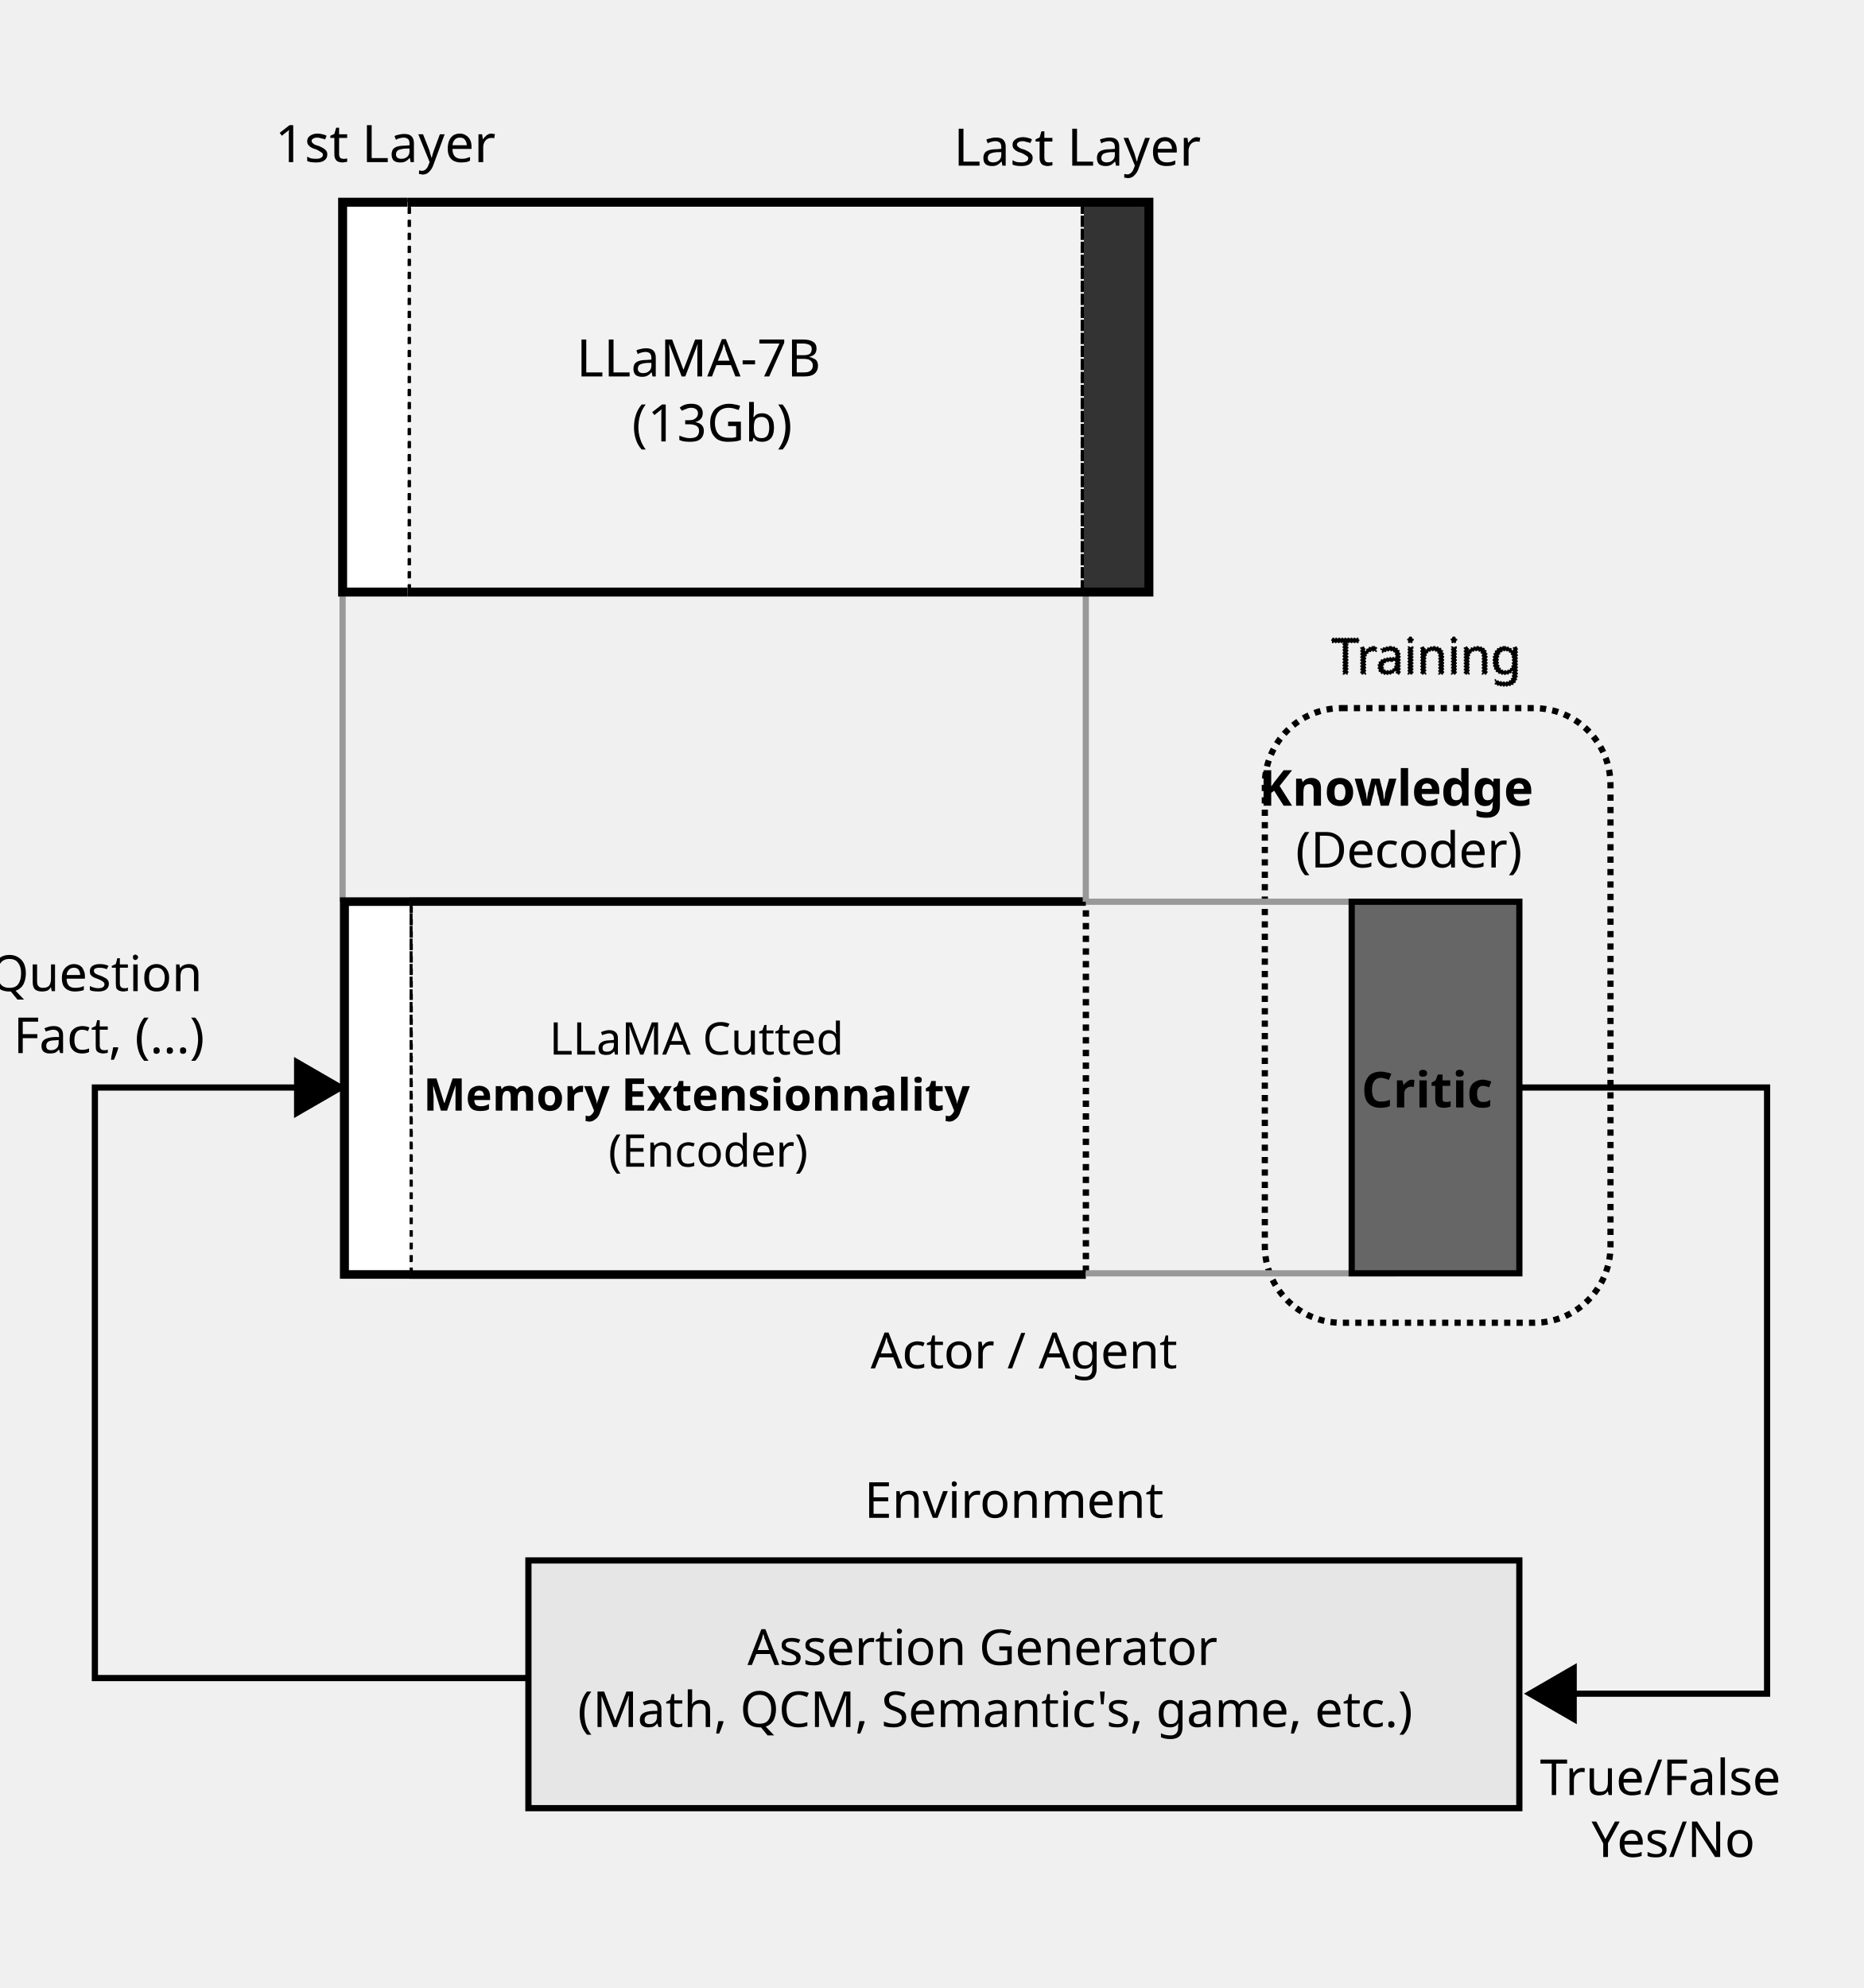
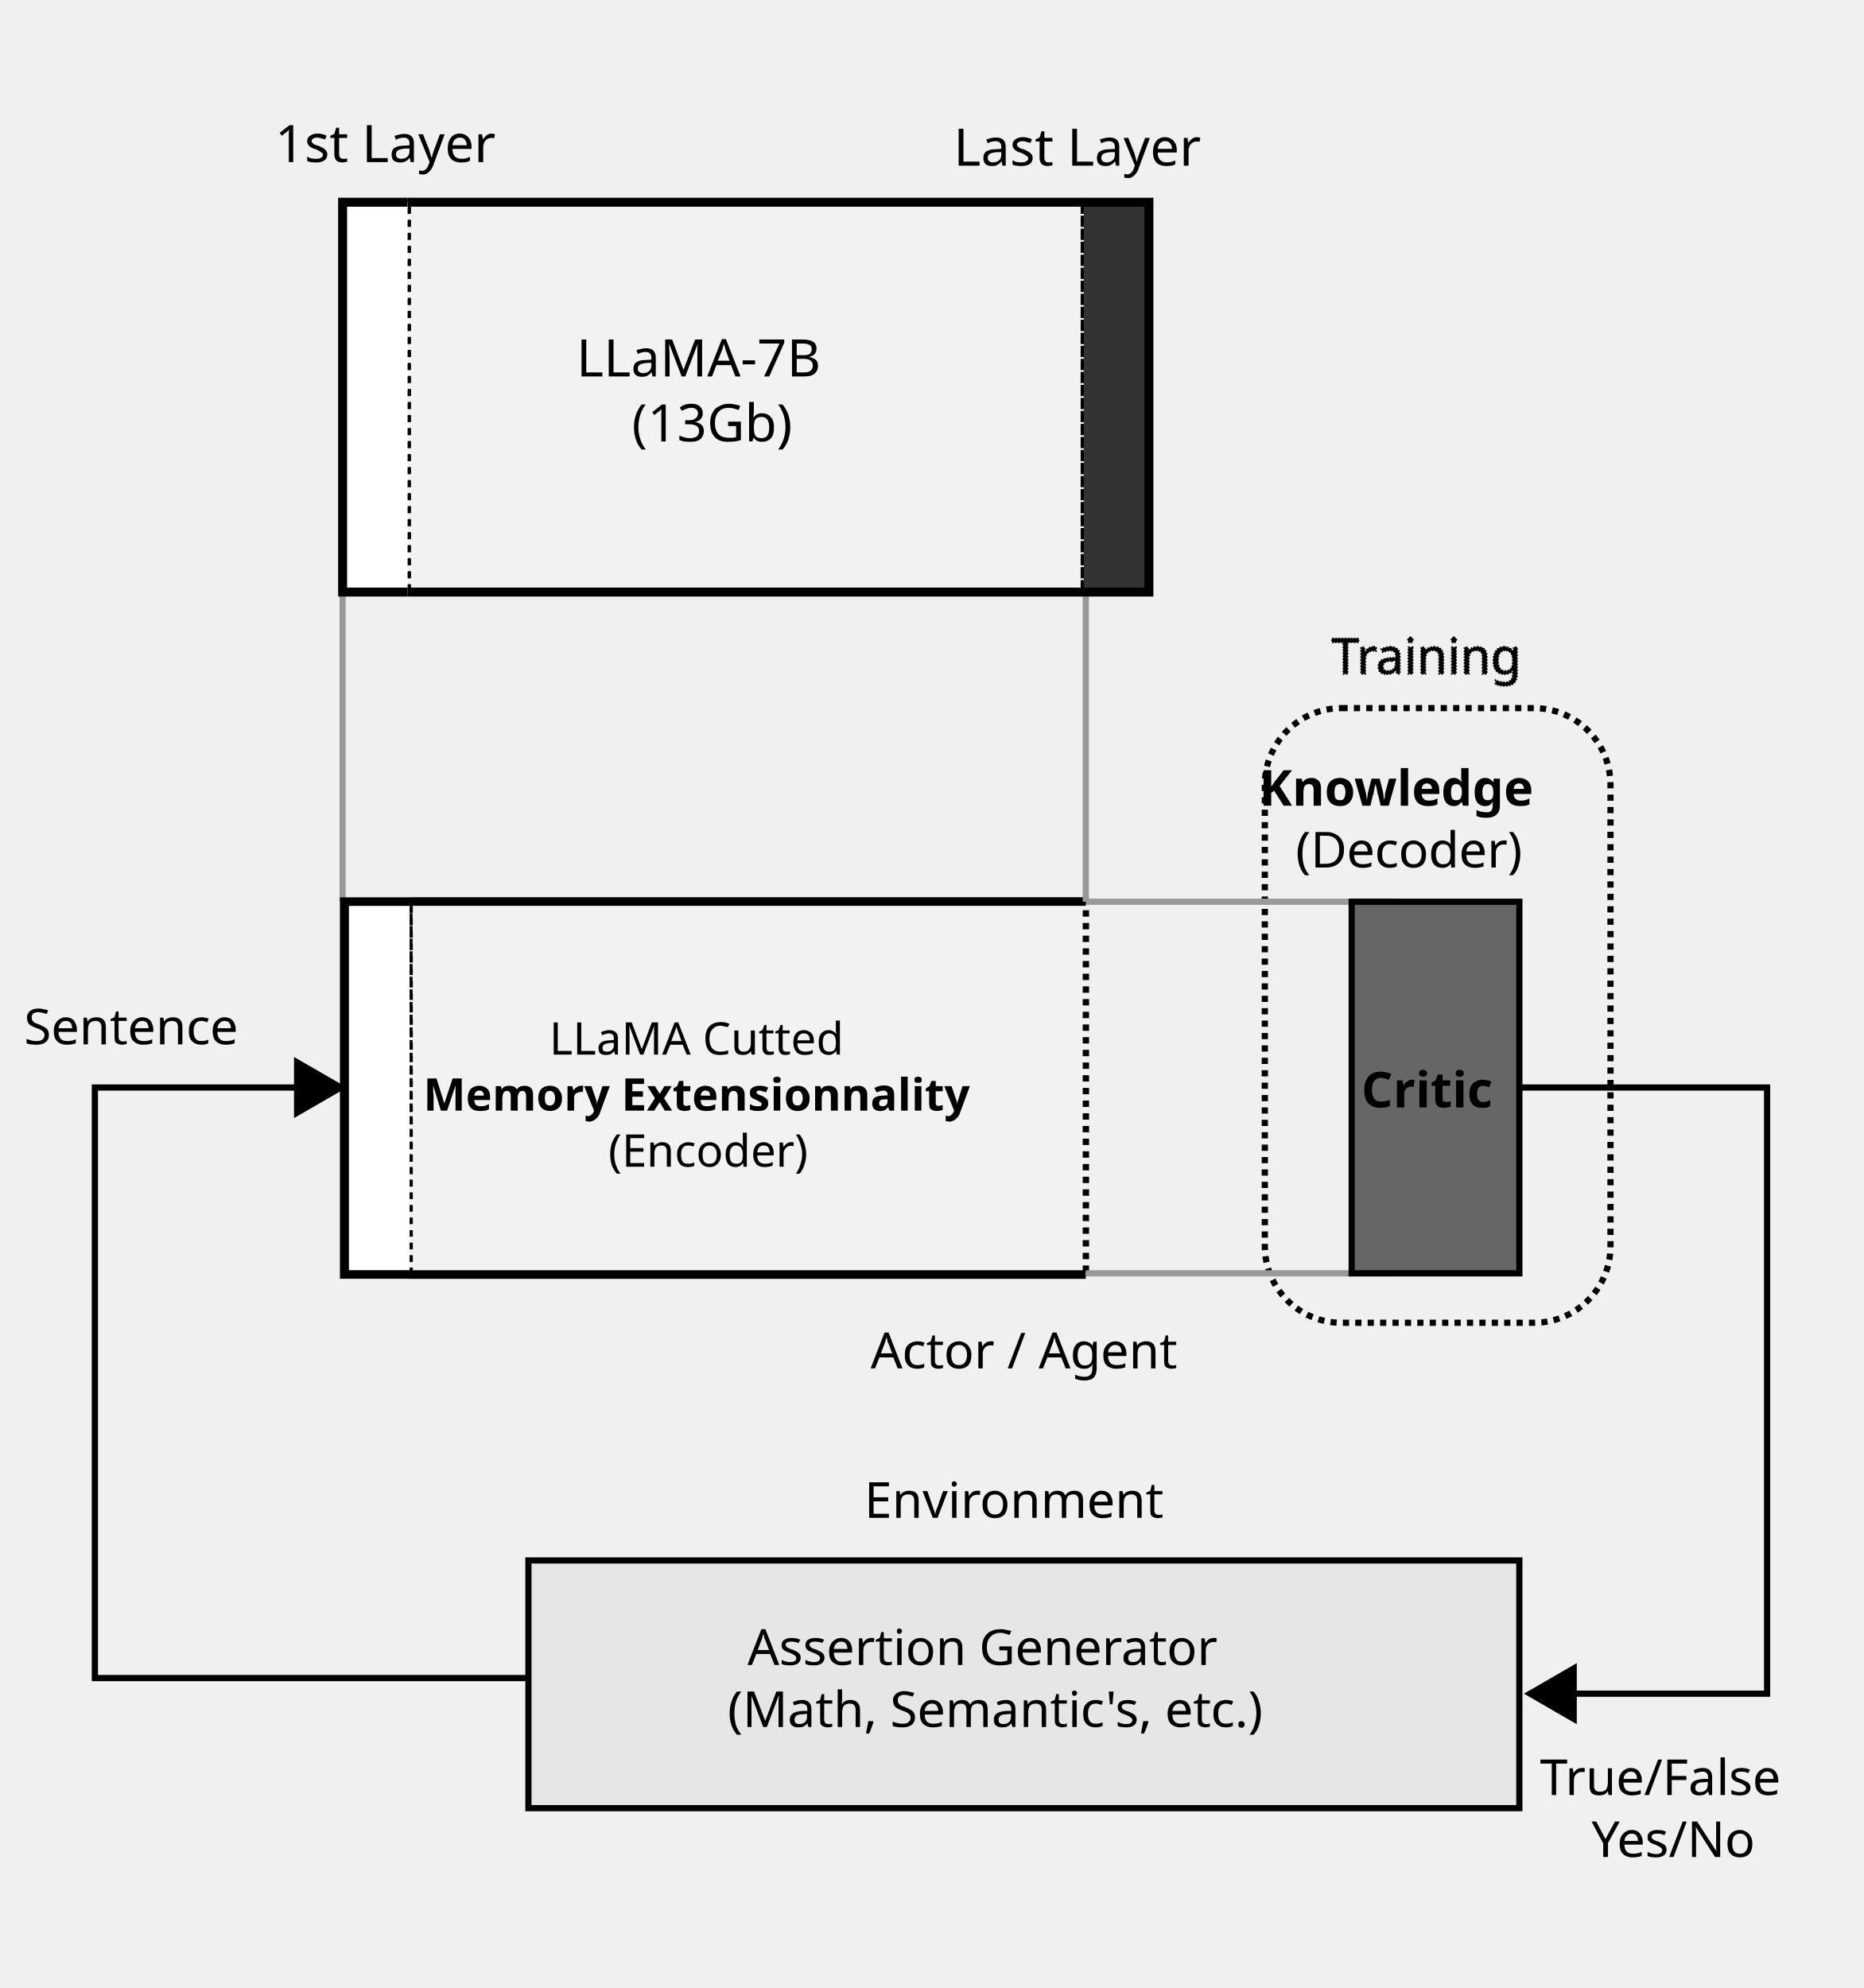
<svg xmlns="http://www.w3.org/2000/svg" width="79.598mm" height="84.931mm" viewBox="0 0 79.598 84.931" version="1.1" id="svg8">
  <defs id="defs2">
    <marker style="overflow:visible" id="marker1405" refX="0" refY="0" orient="auto">
      <path transform="scale(0.8)" style="fill:#000000;fill-opacity:1;fill-rule:evenodd;stroke:#000000;stroke-width:1pt;stroke-opacity:1" d="M 5.77,0 -2.88,5 V -5 Z" id="path1403" />
    </marker>
    <marker style="overflow:visible" id="marker1205" refX="0" refY="0" orient="auto">
      <path transform="scale(0.8)" style="fill:#000000;fill-opacity:1;fill-rule:evenodd;stroke:#000000;stroke-width:1pt;stroke-opacity:1" d="M 5.77,0 -2.88,5 V -5 Z" id="path1203" />
    </marker>
    <marker orient="auto" refY="0" refX="0" id="TriangleOutL" style="overflow:visible">
      <path id="path1057" d="M 5.77,0 -2.88,5 V -5 Z" style="fill:#000000;fill-opacity:1;fill-rule:evenodd;stroke:#000000;stroke-width:1pt;stroke-opacity:1" transform="scale(0.8)" />
    </marker>
  </defs>
  <g id="layer1" transform="translate(-22.13786,-19.05521)">
    <rect style="opacity:1;vector-effect:none;fill:none;fill-opacity:1;stroke:#000000;stroke-width:0.265;stroke-linecap:butt;stroke-linejoin:miter;stroke-miterlimit:4;stroke-dasharray:0.265, 0.265;stroke-dashoffset:0;stroke-opacity:1" id="rect2395" width="14.767" height="26.259" x="76.172" y="49.308" ry="3.274" />
    <path style="fill:#e6e6e6;stroke:#000000;stroke-width:0.265px;stroke-linecap:butt;stroke-linejoin:miter;stroke-opacity:1" d="M 44.712,85.72 H 87.045 V 96.303 H 44.712 Z" id="path817-3-5" />
    <path style="fill:none;stroke:#000000;stroke-width:0.265px;stroke-linecap:butt;stroke-linejoin:miter;stroke-opacity:1;marker-end:url(#marker1205)" d="m 87.119,65.516 h 10.51 v 25.896 h -8.882" id="path903" />
    <path style="fill:#f2f2f2;stroke:#000000;stroke-width:0.271;stroke-linecap:butt;stroke-linejoin:miter;stroke-miterlimit:4;stroke-dasharray:0.271, 0.271;stroke-dashoffset:0;stroke-opacity:1" d="m 39.628,57.576 28.9,1.1e-5 V 73.502 H 39.628 Z" id="path817-3-3-1" />
    <g id="g1267-2" transform="matrix(1.049128,0,0,1.00387,-34.5646,173.3857)">
      <path style="fill:none;stroke:#000000;stroke-width:0.365;stroke-linecap:butt;stroke-linejoin:miter;stroke-miterlimit:4;stroke-dasharray:none;stroke-opacity:1" d="m 70.721,-115.369 27.541,1e-5" id="path939-7" />
      <path style="fill:none;stroke:#000000;stroke-width:0.365;stroke-linecap:butt;stroke-linejoin:miter;stroke-miterlimit:4;stroke-dasharray:none;stroke-opacity:1" d="M 70.721,-99.494 H 98.262" id="path941-0" />
    </g>
    <path style="fill:none;stroke:#999999;stroke-width:0.265px;stroke-linecap:butt;stroke-linejoin:miter;stroke-opacity:1" d="M 36.774,44.35 V 57.579" id="path1797" />
    <g id="g2078-9" transform="matrix(1.051942,0,0,1.003368,-25.13516,179.09)" style="fill:#ffffff">
      <path style="fill:#ffffff;fill-opacity:1;stroke:#000000;stroke-width:0.265;stroke-linecap:butt;stroke-linejoin:miter;stroke-miterlimit:4;stroke-dasharray:0.265, 0.265;stroke-dashoffset:0;stroke-opacity:1" d="m 58.926,-121.108 v 15.875 h 2.646 v -15.875 z" id="path819-2-3-2-6-3" />
      <path style="fill:#ffffff;stroke:#000000;stroke-width:0.365;stroke-linecap:butt;stroke-linejoin:miter;stroke-miterlimit:4;stroke-dasharray:none;stroke-opacity:1" d="m 61.572,-121.108 h -2.646 v 15.875 h 2.646" id="path1263-6" />
    </g>
    <path style="fill:none;stroke:#000000;stroke-width:0.265;stroke-linecap:butt;stroke-linejoin:miter;stroke-miterlimit:4;stroke-dasharray:none;stroke-opacity:1;marker-end:url(#TriangleOutL)" d="M 44.712,90.745 H 26.191 V 65.516 h 9.26" id="path905" />
    <path style="fill:none;stroke:#999999;stroke-width:0.265px;stroke-linecap:butt;stroke-linejoin:miter;stroke-opacity:1" d="M 68.524,57.579 H 81.754" id="path907" />
    <path style="fill:none;stroke:#999999;stroke-width:0.265px;stroke-linecap:butt;stroke-linejoin:miter;stroke-opacity:1" d="M 68.524,73.454 H 81.754" id="path909" />
    <path style="fill:#666666;fill-opacity:1;stroke:#000000;stroke-width:0.265px;stroke-linecap:butt;stroke-linejoin:miter;stroke-opacity:1" d="m 79.883,57.579 h 7.163 v 15.875 h -7.163 z" id="path817-3-6" />
    <path style="fill:none;stroke:#999999;stroke-width:0.265px;stroke-linecap:butt;stroke-linejoin:miter;stroke-opacity:1" d="M 68.524,44.35 V 57.579" id="path1799" />
    <text xml:space="preserve" style="font-style:normal;font-weight:normal;font-size:1.915px;line-height:1.25;font-family:sans-serif;letter-spacing:0px;word-spacing:0px;fill:#000000;fill-opacity:1;stroke:none;stroke-width:0.239" x="53.636" y="64.109" id="text1803-3">
      <tspan id="tspan1801-5" x="53.636" y="64.109" style="text-align:center;text-anchor:middle;stroke-width:0.239">LLaMA Cutted</tspan>
      <tspan x="53.636" y="66.503" style="font-style:normal;font-variant:normal;font-weight:bold;font-stretch:normal;font-family:sans-serif;-inkscape-font-specification:'sans-serif Bold';text-align:center;text-anchor:middle;stroke-width:0.239" id="tspan1823">Memory Extensionnality</tspan>
      <tspan x="53.636" y="68.897" style="text-align:center;text-anchor:middle;stroke-width:0.239" id="tspan1825">(Encoder)</tspan>
    </text>
    <text xml:space="preserve" style="font-style:normal;font-variant:normal;font-weight:bold;font-stretch:normal;font-size:2.117px;line-height:1.25;font-family:sans-serif;-inkscape-font-specification:'sans-serif Bold';letter-spacing:0px;word-spacing:0px;fill:#000000;fill-opacity:1;stroke:none;stroke-width:0.265" x="80.296" y="66.368" id="text1803-6">
      <tspan id="tspan1801-2" x="80.296" y="66.368" style="font-style:normal;font-variant:normal;font-weight:bold;font-stretch:normal;font-family:sans-serif;-inkscape-font-specification:'sans-serif Bold';stroke-width:0.265">Critic</tspan>
    </text>
    <text xml:space="preserve" style="font-style:normal;font-weight:normal;font-size:2.117px;line-height:1.25;font-family:sans-serif;letter-spacing:0px;word-spacing:0px;fill:#000000;fill-opacity:1;stroke:none;stroke-width:0.265" x="66.036" y="90.187" id="text1803-6-9">
      <tspan id="tspan1801-2-1" x="66.036" y="90.187" style="text-align:center;text-anchor:middle;stroke-width:0.265">Assertion Generator</tspan>
-       <tspan x="66.036" y="92.833" style="text-align:center;text-anchor:middle;stroke-width:0.265" id="tspan1863">(Math, QCM, Semantic's, game, etc.)</tspan>
+       <tspan x="66.036" y="92.833" style="text-align:center;text-anchor:middle;stroke-width:0.265" id="tspan1863">(Math, Semantic's, etc.)</tspan>
    </text>
    <text xml:space="preserve" style="font-style:normal;font-weight:normal;font-size:2.117px;line-height:1.25;font-family:sans-serif;letter-spacing:0px;word-spacing:0px;fill:#000000;fill-opacity:1;stroke:none;stroke-width:0.265" x="83.711" y="53.474" id="text1803-3-2">
      <tspan x="83.711" y="53.474" style="font-style:normal;font-variant:normal;font-weight:bold;font-stretch:normal;font-family:sans-serif;-inkscape-font-specification:'sans-serif Bold';text-align:center;text-anchor:middle;stroke-width:0.265" id="tspan1823-0">Knowledge</tspan>
      <tspan x="83.711" y="56.119" style="text-align:center;text-anchor:middle;stroke-width:0.265" id="tspan1825-9">(Decoder)</tspan>
    </text>
-     <text xml:space="preserve" style="font-style:normal;font-weight:normal;font-size:2.117px;line-height:1.25;font-family:sans-serif;letter-spacing:0px;word-spacing:0px;fill:#000000;fill-opacity:1;stroke:none;stroke-width:0.265" x="28.175" y="61.402" id="text1803-6-3-0-2">
-       <tspan id="tspan1801-2-6-6-6" x="28.175" y="61.402" style="text-align:center;text-anchor:middle;stroke-width:0.265">Question</tspan>
-       <tspan x="28.175" y="64.048" style="text-align:center;text-anchor:middle;stroke-width:0.265" id="tspan1939">Fact, (...)</tspan>
+     <text xml:space="preserve" style="font-style:normal;font-weight:normal;font-size:2.117px;line-height:1.25;font-family:sans-serif;letter-spacing:0px;word-spacing:0px;fill:#000000;fill-opacity:1;stroke:none;stroke-width:0.265" x="29.111" y="63.674" id="text1803-6-3-0-2">
+       <tspan x="29.111" y="63.674" style="text-align:center;text-anchor:middle;stroke-width:0.265" id="tspan1939">Sentence</tspan>
    </text>
    <text xml:space="preserve" style="font-style:normal;font-weight:normal;font-size:2.117px;line-height:1.25;font-family:sans-serif;letter-spacing:0px;word-spacing:0px;fill:#000000;fill-opacity:1;stroke:#000000;stroke-width:0.065;stroke-miterlimit:4;stroke-dasharray:0.065, 0.065;stroke-dashoffset:0" x="79.022" y="47.842" id="text1803-6-3-1">
      <tspan id="tspan1801-2-6-8" x="79.022" y="47.842" style="stroke:#000000;stroke-width:0.065;stroke-miterlimit:4;stroke-dasharray:0.065, 0.065;stroke-dashoffset:0">Training</tspan>
    </text>
    <path style="fill:#f2f2f2;stroke:#000000;stroke-width:0.278;stroke-linecap:butt;stroke-linejoin:miter;stroke-miterlimit:4;stroke-dasharray:0.278, 0.278;stroke-dashoffset:0;stroke-opacity:1" d="m 39.55,27.695 28.894,1.1e-5 V 44.35 H 39.55 Z" id="path817-3-3" />
    <g id="g1267" transform="matrix(1.049128,0,0,1.049128,-34.64526,148.7313)">
      <path style="fill:none;stroke:#000000;stroke-width:0.365;stroke-linecap:butt;stroke-linejoin:miter;stroke-miterlimit:4;stroke-dasharray:none;stroke-opacity:1" d="m 70.721,-115.369 27.541,1e-5" id="path939" />
      <path style="fill:none;stroke:#000000;stroke-width:0.365;stroke-linecap:butt;stroke-linejoin:miter;stroke-miterlimit:4;stroke-dasharray:none;stroke-opacity:1" d="M 70.721,-99.494 H 98.262" id="path941" />
    </g>
    <g id="g2078" transform="matrix(1.049128,0,0,1.049128,-25.04635,154.7522)" style="fill:#ffffff">
      <path style="fill:#ffffff;fill-opacity:1;stroke:#000000;stroke-width:0.265;stroke-linecap:butt;stroke-linejoin:miter;stroke-miterlimit:4;stroke-dasharray:0.265, 0.265;stroke-dashoffset:0;stroke-opacity:1" d="m 58.926,-121.108 v 15.875 h 2.646 v -15.875 z" id="path819-2-3-2-6" />
      <path style="fill:#ffffff;stroke:#000000;stroke-width:0.365;stroke-linecap:butt;stroke-linejoin:miter;stroke-miterlimit:4;stroke-dasharray:none;stroke-opacity:1" d="m 61.572,-121.108 h -2.646 v 15.875 h 2.646" id="path1263" />
    </g>
    <g id="g2078-6" transform="matrix(-1.049128,0,0,1.049128,133.0403,154.7522)" style="fill:#333333;fill-opacity:1">
      <path style="fill:#333333;fill-opacity:1;stroke:#000000;stroke-width:0.265;stroke-linecap:butt;stroke-linejoin:miter;stroke-miterlimit:4;stroke-dasharray:0.265, 0.265;stroke-dashoffset:0;stroke-opacity:1" d="m 58.926,-121.108 v 15.875 h 2.646 v -15.875 z" id="path819-2-3-2-6-2" />
      <path style="fill:#333333;fill-opacity:1;stroke:#000000;stroke-width:0.365;stroke-linecap:butt;stroke-linejoin:miter;stroke-miterlimit:4;stroke-dasharray:none;stroke-opacity:1" d="m 61.572,-121.108 h -2.646 v 15.875 h 2.646" id="path1263-9" />
    </g>
    <text xml:space="preserve" style="font-style:normal;font-weight:normal;font-size:2.221px;line-height:1.25;font-family:sans-serif;text-align:center;letter-spacing:0px;word-spacing:0px;text-anchor:middle;fill:#000000;fill-opacity:1;stroke:none;stroke-width:0.278" x="54.001" y="35.137" id="text1803-2">
      <tspan x="54.001" y="35.137" style="text-align:center;text-anchor:middle;stroke-width:0.278" id="tspan1124">LLaMA-7B</tspan>
      <tspan x="54.001" y="37.913" style="text-align:center;text-anchor:middle;stroke-width:0.278" id="tspan1128">(13Gb)</tspan>
    </text>
    <text xml:space="preserve" style="font-style:normal;font-weight:normal;font-size:2.221px;line-height:1.25;font-family:sans-serif;text-align:center;letter-spacing:0px;word-spacing:0px;text-anchor:middle;fill:#000000;fill-opacity:1;stroke:none;stroke-width:0.278" x="40.04" y="25.981" id="text1803-2-6">
      <tspan x="40.04" y="25.981" style="text-align:center;text-anchor:middle;stroke-width:0.278" id="tspan1128-0">1st Layer</tspan>
    </text>
    <text xml:space="preserve" style="font-style:normal;font-weight:normal;font-size:2.221px;line-height:1.25;font-family:sans-serif;text-align:center;letter-spacing:0px;word-spacing:0px;text-anchor:middle;fill:#000000;fill-opacity:1;stroke:none;stroke-width:0.278" x="69.602" y="26.133" id="text1803-2-6-6">
      <tspan x="69.602" y="26.133" style="text-align:center;text-anchor:middle;stroke-width:0.278" id="tspan1128-0-3">Last Layer</tspan>
    </text>
    <text xml:space="preserve" style="font-style:normal;font-weight:normal;font-size:2.117px;line-height:1.25;font-family:sans-serif;letter-spacing:0px;word-spacing:0px;fill:#000000;fill-opacity:1;stroke:none;stroke-width:0.265" x="94.996" y="95.744" id="text1803-6-3-6">
      <tspan id="tspan1801-2-6-1" x="94.996" y="95.744" style="text-align:center;text-anchor:middle;stroke-width:0.265">True/False</tspan>
      <tspan x="94.996" y="98.39" style="text-align:center;text-anchor:middle;stroke-width:0.265" id="tspan894">Yes/No</tspan>
    </text>
    <text xml:space="preserve" style="font-style:normal;font-weight:normal;font-size:2.117px;line-height:1.25;font-family:sans-serif;letter-spacing:0px;word-spacing:0px;fill:#000000;fill-opacity:1;stroke:none;stroke-width:0.265" x="67.26" y="77.517" id="text1803-3-2-8">
      <tspan x="67.26" y="77.517" style="text-align:center;text-anchor:middle;stroke-width:0.265" id="tspan1825-9-9">Actor / Agent</tspan>
    </text>
    <text xml:space="preserve" style="font-style:normal;font-weight:normal;font-size:2.117px;line-height:1.25;font-family:sans-serif;letter-spacing:0px;word-spacing:0px;fill:#000000;fill-opacity:1;stroke:none;stroke-width:0.265" x="66.831" y="83.896" id="text1803-3-2-8-2">
      <tspan x="66.831" y="83.896" style="text-align:center;text-anchor:middle;stroke-width:0.265" id="tspan1825-9-9-0">Environment</tspan>
    </text>
  </g>
</svg>
